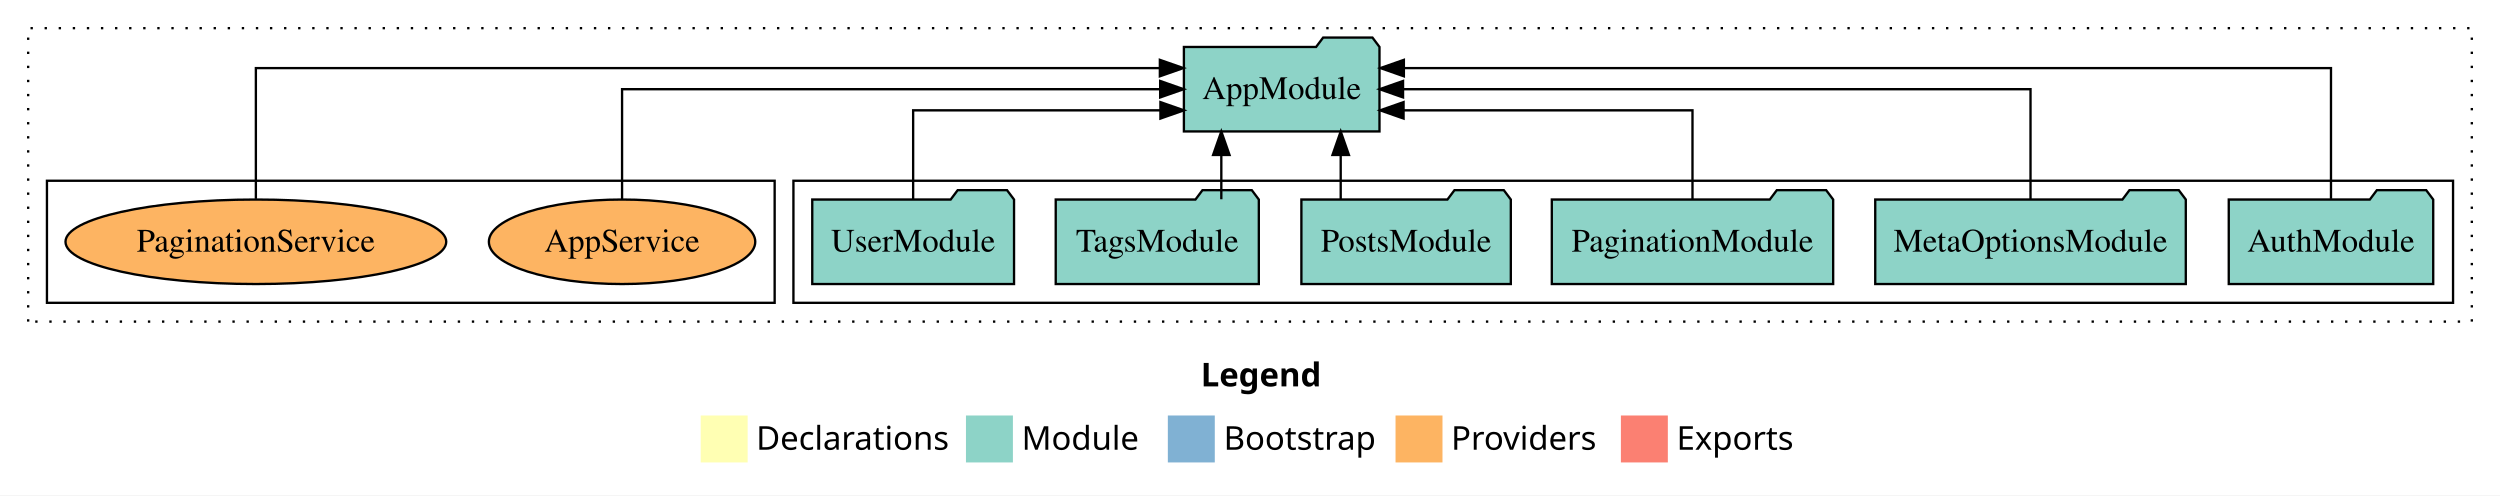
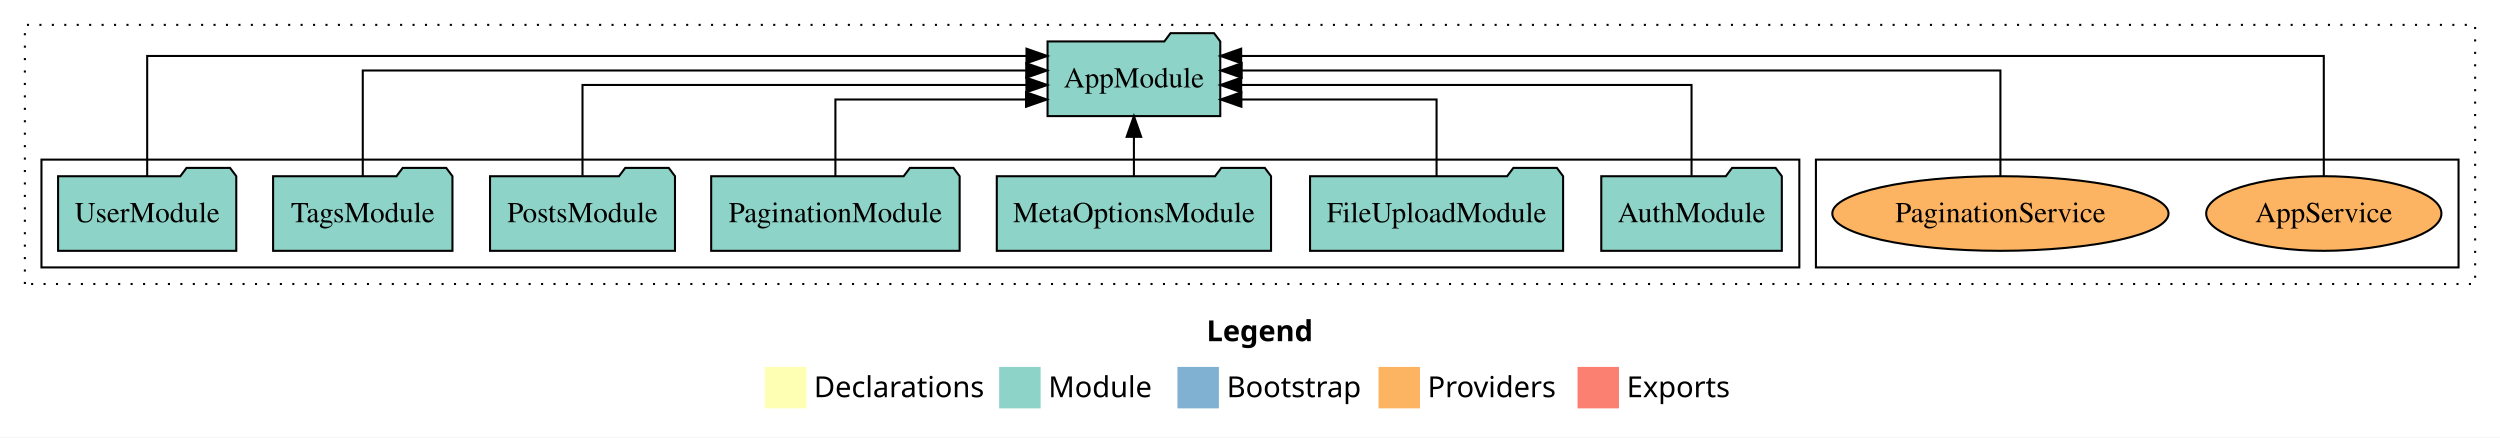
- <svg xmlns="http://www.w3.org/2000/svg" width="1065pt" height="211pt" viewBox="0.00 0.00 1065.00 211.00">
+ <svg xmlns="http://www.w3.org/2000/svg" width="1206pt" height="211pt" viewBox="0.00 0.00 1206.00 211.00">
  <g id="graph0" class="graph" transform="scale(1 1) rotate(0) translate(4 207)">
-     <polygon fill="white" stroke="transparent" points="-4,4 -4,-207 1061,-207 1061,4 -4,4" />
-     <text text-anchor="start" x="507.51" y="-42.4" font-family="Times-12" font-weight="bold" font-size="14.00">Legend</text>
-     <polygon fill="#ffffb3" stroke="transparent" points="294.5,-10 294.5,-30 314.5,-30 314.5,-10 294.5,-10" />
-     <text text-anchor="start" x="318.13" y="-15.4" font-family="Times-12" font-size="14.00">  Declarations</text>
-     <polygon fill="#8dd3c7" stroke="transparent" points="407.5,-10 407.5,-30 427.5,-30 427.5,-10 407.5,-10" />
-     <text text-anchor="start" x="431.23" y="-15.4" font-family="Times-12" font-size="14.00">  Module</text>
-     <polygon fill="#80b1d3" stroke="transparent" points="493.5,-10 493.5,-30 513.5,-30 513.5,-10 493.5,-10" />
-     <text text-anchor="start" x="517.28" y="-15.4" font-family="Times-12" font-size="14.00">  Bootstrap</text>
-     <polygon fill="#fdb462" stroke="transparent" points="590.5,-10 590.5,-30 610.5,-30 610.5,-10 590.5,-10" />
-     <text text-anchor="start" x="614.17" y="-15.4" font-family="Times-12" font-size="14.00">  Providers</text>
-     <polygon fill="#fb8072" stroke="transparent" points="686.5,-10 686.5,-30 706.5,-30 706.5,-10 686.5,-10" />
-     <text text-anchor="start" x="710.23" y="-15.4" font-family="Times-12" font-size="14.00">  Exports</text>
+     <polygon fill="white" stroke="transparent" points="-4,4 -4,-207 1202,-207 1202,4 -4,4" />
+     <text text-anchor="start" x="578.01" y="-42.4" font-family="Times-12" font-weight="bold" font-size="14.00">Legend</text>
+     <polygon fill="#ffffb3" stroke="transparent" points="365,-10 365,-30 385,-30 385,-10 365,-10" />
+     <text text-anchor="start" x="388.63" y="-15.4" font-family="Times-12" font-size="14.00">  Declarations</text>
+     <polygon fill="#8dd3c7" stroke="transparent" points="478,-10 478,-30 498,-30 498,-10 478,-10" />
+     <text text-anchor="start" x="501.73" y="-15.4" font-family="Times-12" font-size="14.00">  Module</text>
+     <polygon fill="#80b1d3" stroke="transparent" points="564,-10 564,-30 584,-30 584,-10 564,-10" />
+     <text text-anchor="start" x="587.78" y="-15.4" font-family="Times-12" font-size="14.00">  Bootstrap</text>
+     <polygon fill="#fdb462" stroke="transparent" points="661,-10 661,-30 681,-30 681,-10 661,-10" />
+     <text text-anchor="start" x="684.67" y="-15.4" font-family="Times-12" font-size="14.00">  Providers</text>
+     <polygon fill="#fb8072" stroke="transparent" points="757,-10 757,-30 777,-30 777,-10 757,-10" />
+     <text text-anchor="start" x="780.73" y="-15.4" font-family="Times-12" font-size="14.00">  Exports</text>
    <g id="clust1" class="cluster">
-       <polygon fill="none" stroke="black" stroke-dasharray="1,5" points="8,-70 8,-195 1049,-195 1049,-70 8,-70" />
+       <polygon fill="none" stroke="black" stroke-dasharray="1,5" points="8,-70 8,-195 1190,-195 1190,-70 8,-70" />
+     </g>
+     <g id="clust6" class="cluster">
+       <polygon fill="none" stroke="black" points="872,-78 872,-130 1182,-130 1182,-78 872,-78" />
    </g>
    <g id="clust3" class="cluster">
-       <polygon fill="none" stroke="black" points="334,-78 334,-130 1041,-130 1041,-78 334,-78" />
-     </g>
-     <g id="clust6" class="cluster">
-       <polygon fill="none" stroke="black" points="16,-78 16,-130 326,-130 326,-78 16,-78" />
+       <polygon fill="none" stroke="black" points="16,-78 16,-130 864,-130 864,-78 16,-78" />
    </g>
    <g id="node1" class="node">
-       <polygon fill="#8dd3c7" stroke="black" points="1032.55,-122 1029.55,-126 1008.55,-126 1005.55,-122 945.45,-122 945.45,-86 1032.55,-86 1032.55,-122" />
-       <text text-anchor="middle" x="989" y="-99.8" font-family="Times,serif" font-size="14.00">AuthModule</text>
+       <polygon fill="#8dd3c7" stroke="black" points="855.55,-122 852.55,-126 831.55,-126 828.55,-122 768.45,-122 768.45,-86 855.55,-86 855.55,-122" />
+       <text text-anchor="middle" x="812" y="-99.8" font-family="Times,serif" font-size="14.00">AuthModule</text>
+     </g>
+     <g id="node8" class="node">
+       <polygon fill="#8dd3c7" stroke="black" points="584.66,-187 581.66,-191 560.66,-191 557.66,-187 501.34,-187 501.34,-151 584.66,-151 584.66,-187" />
+       <text text-anchor="middle" x="543" y="-164.8" font-family="Times,serif" font-size="14.00">AppModule</text>
+     </g>
+     <g id="edge1" class="edge">
+       <path fill="none" stroke="black" d="M812,-122.27C812,-140.56 812,-166 812,-166 812,-166 594.74,-166 594.74,-166" />
+       <polygon fill="black" stroke="black" points="594.74,-162.5 584.74,-166 594.74,-169.5 594.74,-162.5" />
+     </g>
+     <g id="node2" class="node">
+       <polygon fill="#8dd3c7" stroke="black" points="750.04,-122 747.04,-126 726.04,-126 723.04,-122 627.96,-122 627.96,-86 750.04,-86 750.04,-122" />
+       <text text-anchor="middle" x="689" y="-99.8" font-family="Times,serif" font-size="14.00">FileUploadModule</text>
+     </g>
+     <g id="edge2" class="edge">
+       <path fill="none" stroke="black" d="M689,-122.01C689,-138.05 689,-159 689,-159 689,-159 594.84,-159 594.84,-159" />
+       <polygon fill="black" stroke="black" points="594.84,-155.5 584.84,-159 594.84,-162.5 594.84,-155.5" />
+     </g>
+     <g id="node3" class="node">
+       <polygon fill="#8dd3c7" stroke="black" points="609.15,-122 606.15,-126 585.15,-126 582.15,-122 476.85,-122 476.85,-86 609.15,-86 609.15,-122" />
+       <text text-anchor="middle" x="543" y="-99.8" font-family="Times,serif" font-size="14.00">MetaOptionsModule</text>
+     </g>
+     <g id="edge3" class="edge">
+       <path fill="none" stroke="black" d="M543,-122.11C543,-122.11 543,-140.99 543,-140.99" />
+       <polygon fill="black" stroke="black" points="539.5,-140.99 543,-150.99 546.5,-140.99 539.5,-140.99" />
+     </g>
+     <g id="node4" class="node">
+       <polygon fill="#8dd3c7" stroke="black" points="458.93,-122 455.93,-126 434.93,-126 431.93,-122 339.07,-122 339.07,-86 458.93,-86 458.93,-122" />
+       <text text-anchor="middle" x="399" y="-99.8" font-family="Times,serif" font-size="14.00">PaginationModule</text>
+     </g>
+     <g id="edge4" class="edge">
+       <path fill="none" stroke="black" d="M399,-122.01C399,-138.05 399,-159 399,-159 399,-159 490.96,-159 490.96,-159" />
+       <polygon fill="black" stroke="black" points="490.96,-162.5 500.96,-159 490.96,-155.5 490.96,-162.5" />
+     </g>
+     <g id="node5" class="node">
+       <polygon fill="#8dd3c7" stroke="black" points="321.61,-122 318.61,-126 297.61,-126 294.61,-122 232.39,-122 232.39,-86 321.61,-86 321.61,-122" />
+       <text text-anchor="middle" x="277" y="-99.8" font-family="Times,serif" font-size="14.00">PostsModule</text>
+     </g>
+     <g id="edge5" class="edge">
+       <path fill="none" stroke="black" d="M277,-122.27C277,-140.56 277,-166 277,-166 277,-166 491.14,-166 491.14,-166" />
+       <polygon fill="black" stroke="black" points="491.14,-169.5 501.14,-166 491.14,-162.5 491.14,-169.5" />
+     </g>
+     <g id="node6" class="node">
+       <polygon fill="#8dd3c7" stroke="black" points="214.26,-122 211.26,-126 190.26,-126 187.26,-122 127.74,-122 127.74,-86 214.26,-86 214.26,-122" />
+       <text text-anchor="middle" x="171" y="-99.8" font-family="Times,serif" font-size="14.00">TagsModule</text>
+     </g>
+     <g id="edge6" class="edge">
+       <path fill="none" stroke="black" d="M171,-122.13C171,-142.57 171,-173 171,-173 171,-173 491.05,-173 491.05,-173" />
+       <polygon fill="black" stroke="black" points="491.05,-176.5 501.05,-173 491.05,-169.5 491.05,-176.5" />
    </g>
    <g id="node7" class="node">
-       <polygon fill="#8dd3c7" stroke="black" points="583.66,-187 580.66,-191 559.66,-191 556.66,-187 500.34,-187 500.34,-151 583.66,-151 583.66,-187" />
-       <text text-anchor="middle" x="542" y="-164.8" font-family="Times,serif" font-size="14.00">AppModule</text>
-     </g>
-     <g id="edge1" class="edge">
-       <path fill="none" stroke="black" d="M989,-122.29C989,-144.21 989,-178 989,-178 989,-178 594.05,-178 594.05,-178" />
-       <polygon fill="black" stroke="black" points="594.05,-174.5 584.05,-178 594.05,-181.5 594.05,-174.5" />
-     </g>
-     <g id="node2" class="node">
-       <polygon fill="#8dd3c7" stroke="black" points="927.15,-122 924.15,-126 903.15,-126 900.15,-122 794.85,-122 794.85,-86 927.15,-86 927.15,-122" />
-       <text text-anchor="middle" x="861" y="-99.8" font-family="Times,serif" font-size="14.00">MetaOptionsModule</text>
-     </g>
-     <g id="edge2" class="edge">
-       <path fill="none" stroke="black" d="M861,-122.11C861,-141.34 861,-169 861,-169 861,-169 593.7,-169 593.7,-169" />
-       <polygon fill="black" stroke="black" points="593.7,-165.5 583.7,-169 593.7,-172.5 593.7,-165.5" />
-     </g>
-     <g id="node3" class="node">
-       <polygon fill="#8dd3c7" stroke="black" points="776.93,-122 773.93,-126 752.93,-126 749.93,-122 657.07,-122 657.07,-86 776.93,-86 776.93,-122" />
-       <text text-anchor="middle" x="717" y="-99.8" font-family="Times,serif" font-size="14.00">PaginationModule</text>
-     </g>
-     <g id="edge3" class="edge">
-       <path fill="none" stroke="black" d="M717,-122.03C717,-138.4 717,-160 717,-160 717,-160 593.92,-160 593.92,-160" />
-       <polygon fill="black" stroke="black" points="593.92,-156.5 583.92,-160 593.92,-163.5 593.92,-156.5" />
-     </g>
-     <g id="node4" class="node">
-       <polygon fill="#8dd3c7" stroke="black" points="639.61,-122 636.61,-126 615.61,-126 612.61,-122 550.39,-122 550.39,-86 639.61,-86 639.61,-122" />
-       <text text-anchor="middle" x="595" y="-99.8" font-family="Times,serif" font-size="14.00">PostsModule</text>
-     </g>
-     <g id="edge4" class="edge">
-       <path fill="none" stroke="black" d="M567.14,-122.11C567.14,-122.11 567.14,-140.99 567.14,-140.99" />
-       <polygon fill="black" stroke="black" points="563.64,-140.99 567.14,-150.99 570.64,-140.99 563.64,-140.99" />
-     </g>
-     <g id="node5" class="node">
-       <polygon fill="#8dd3c7" stroke="black" points="532.26,-122 529.26,-126 508.26,-126 505.26,-122 445.74,-122 445.74,-86 532.26,-86 532.26,-122" />
-       <text text-anchor="middle" x="489" y="-99.8" font-family="Times,serif" font-size="14.00">TagsModule</text>
-     </g>
-     <g id="edge5" class="edge">
-       <path fill="none" stroke="black" d="M516.28,-122.11C516.28,-122.11 516.28,-140.99 516.28,-140.99" />
-       <polygon fill="black" stroke="black" points="512.78,-140.99 516.28,-150.99 519.78,-140.99 512.78,-140.99" />
-     </g>
-     <g id="node6" class="node">
-       <polygon fill="#8dd3c7" stroke="black" points="427.98,-122 424.98,-126 403.98,-126 400.98,-122 342.02,-122 342.02,-86 427.98,-86 427.98,-122" />
-       <text text-anchor="middle" x="385" y="-99.8" font-family="Times,serif" font-size="14.00">UserModule</text>
-     </g>
-     <g id="edge6" class="edge">
-       <path fill="none" stroke="black" d="M385,-122.03C385,-138.4 385,-160 385,-160 385,-160 490.34,-160 490.34,-160" />
-       <polygon fill="black" stroke="black" points="490.34,-163.5 500.34,-160 490.34,-156.5 490.34,-163.5" />
-     </g>
-     <g id="node8" class="node">
-       <ellipse fill="#fdb462" stroke="black" cx="261" cy="-104" rx="56.74" ry="18" />
-       <text text-anchor="middle" x="261" y="-99.8" font-family="Times,serif" font-size="14.00">AppService</text>
+       <polygon fill="#8dd3c7" stroke="black" points="109.98,-122 106.98,-126 85.98,-126 82.98,-122 24.02,-122 24.02,-86 109.98,-86 109.98,-122" />
+       <text text-anchor="middle" x="67" y="-99.8" font-family="Times,serif" font-size="14.00">UserModule</text>
    </g>
    <g id="edge7" class="edge">
-       <path fill="none" stroke="black" d="M261,-122.11C261,-141.34 261,-169 261,-169 261,-169 490.23,-169 490.23,-169" />
-       <polygon fill="black" stroke="black" points="490.23,-172.5 500.23,-169 490.23,-165.5 490.23,-172.5" />
+       <path fill="none" stroke="black" d="M67,-122.01C67,-144.49 67,-180 67,-180 67,-180 491.18,-180 491.18,-180" />
+       <polygon fill="black" stroke="black" points="491.18,-183.5 501.18,-180 491.18,-176.5 491.18,-183.5" />
    </g>
    <g id="node9" class="node">
-       <ellipse fill="#fdb462" stroke="black" cx="105" cy="-104" rx="81.1" ry="18" />
-       <text text-anchor="middle" x="105" y="-99.8" font-family="Times,serif" font-size="14.00">PaginationService</text>
+       <ellipse fill="#fdb462" stroke="black" cx="1117" cy="-104" rx="56.74" ry="18" />
+       <text text-anchor="middle" x="1117" y="-99.8" font-family="Times,serif" font-size="14.00">AppService</text>
    </g>
    <g id="edge8" class="edge">
-       <path fill="none" stroke="black" d="M105,-122.29C105,-144.21 105,-178 105,-178 105,-178 490.1,-178 490.1,-178" />
-       <polygon fill="black" stroke="black" points="490.1,-181.5 500.1,-178 490.1,-174.5 490.1,-181.5" />
+       <path fill="none" stroke="black" d="M1117,-122.01C1117,-144.49 1117,-180 1117,-180 1117,-180 594.74,-180 594.74,-180" />
+       <polygon fill="black" stroke="black" points="594.74,-176.5 584.74,-180 594.74,-183.5 594.74,-176.5" />
+     </g>
+     <g id="node10" class="node">
+       <ellipse fill="#fdb462" stroke="black" cx="961" cy="-104" rx="81.1" ry="18" />
+       <text text-anchor="middle" x="961" y="-99.8" font-family="Times,serif" font-size="14.00">PaginationService</text>
+     </g>
+     <g id="edge9" class="edge">
+       <path fill="none" stroke="black" d="M961,-122.13C961,-142.57 961,-173 961,-173 961,-173 594.99,-173 594.99,-173" />
+       <polygon fill="black" stroke="black" points="594.99,-169.5 584.99,-173 594.99,-176.5 594.99,-169.5" />
    </g>
  </g>
</svg>
